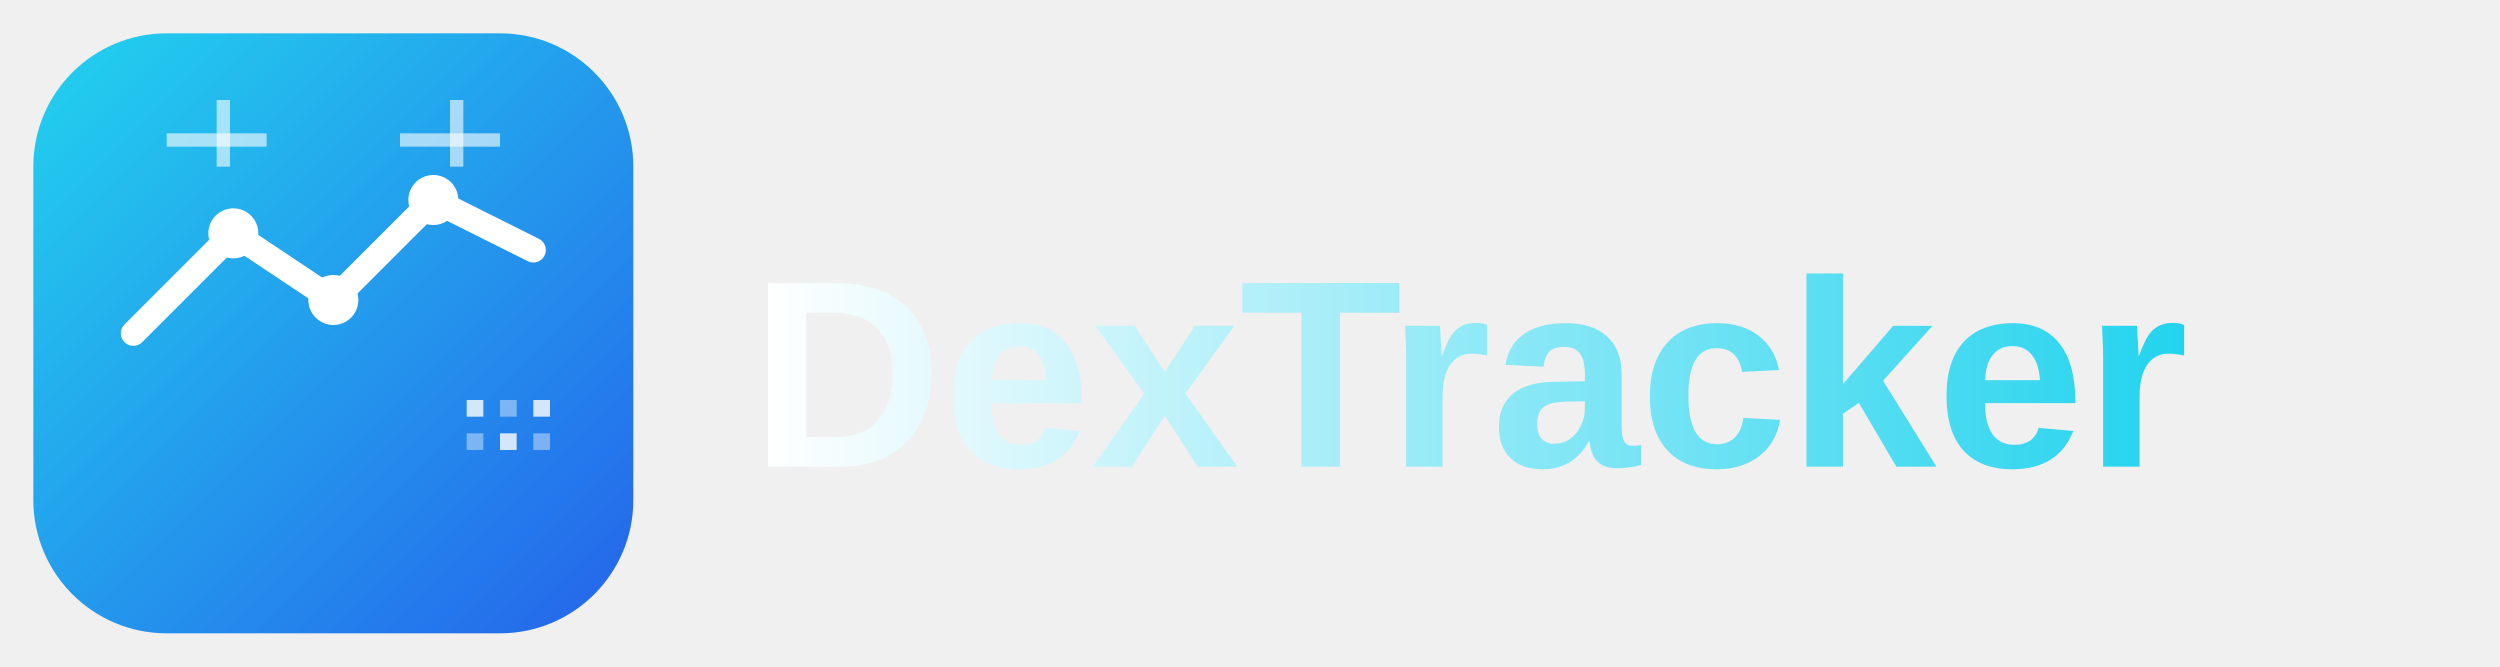
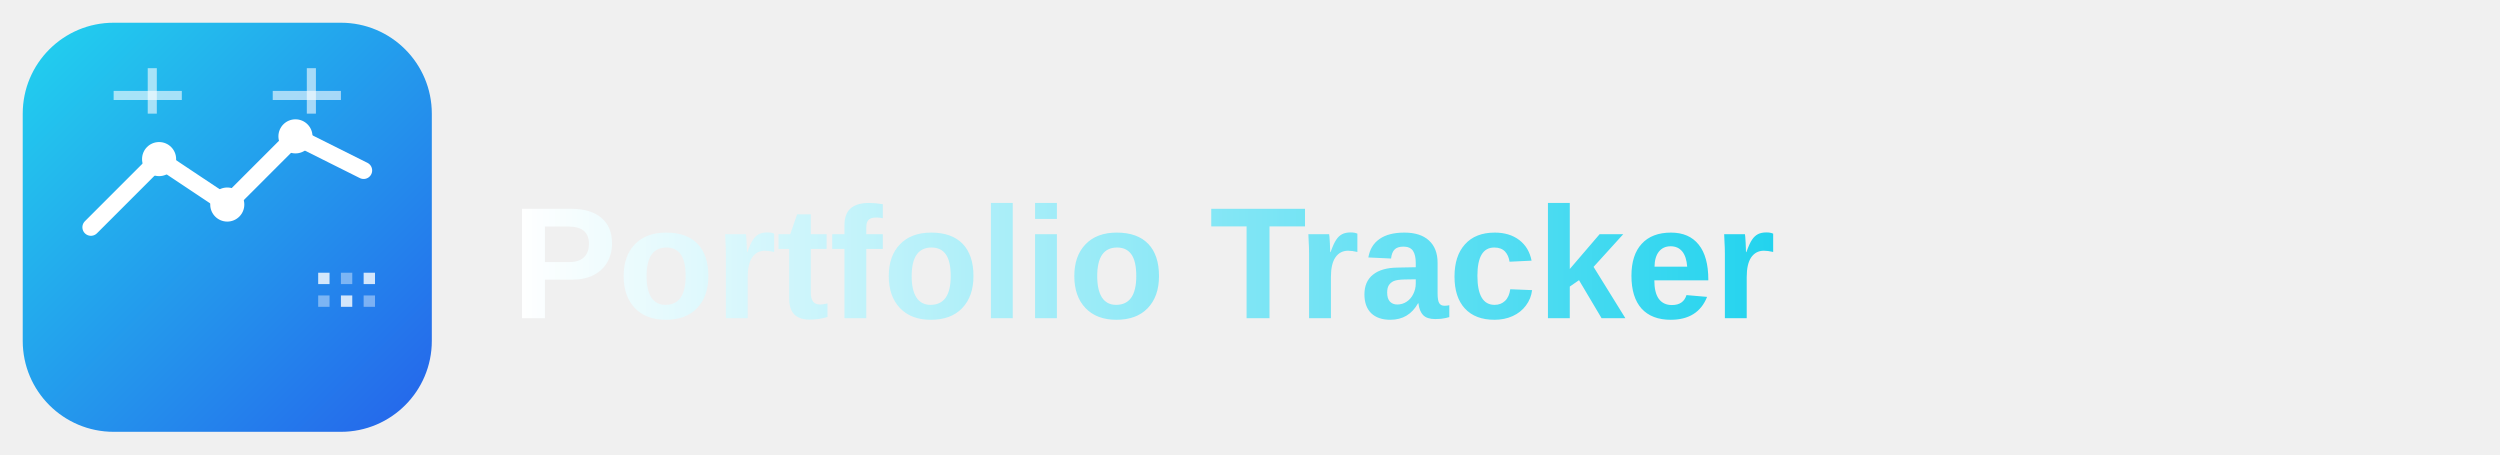
- <svg xmlns="http://www.w3.org/2000/svg" width="150" height="40" viewBox="0 0 150 40" fill="none">
+ <svg xmlns="http://www.w3.org/2000/svg" width="220" height="40" viewBox="0 0 220 40" fill="none">
  <defs>
    <linearGradient id="compactGradient" x1="0%" y1="0%" x2="100%" y2="100%">
      <stop offset="0%" style="stop-color:#22D3EE;stop-opacity:1" />
      <stop offset="100%" style="stop-color:#2563EB;stop-opacity:1" />
    </linearGradient>
    <linearGradient id="compactTextGradient" x1="0%" y1="0%" x2="100%" y2="0%">
      <stop offset="0%" style="stop-color:#FFFFFF;stop-opacity:1" />
      <stop offset="100%" style="stop-color:#22D3EE;stop-opacity:1" />
    </linearGradient>
  </defs>
  <rect x="2" y="2" width="36" height="36" rx="8" fill="url(#compactGradient)" />
  <path d="M8 20 L14 14 L20 18 L26 12 L32 15" stroke="white" stroke-width="1.5" fill="none" stroke-linecap="round" />
  <circle cx="14" cy="14" r="1.5" fill="white" />
  <circle cx="20" cy="18" r="1.5" fill="white" />
  <circle cx="26" cy="12" r="1.5" fill="white" />
  <rect x="10" y="8" width="6" height="0.8" fill="white" opacity="0.6" />
  <rect x="24" y="8" width="6" height="0.8" fill="white" opacity="0.6" />
  <rect x="13" y="6" width="0.8" height="4" fill="white" opacity="0.6" />
  <rect x="27" y="6" width="0.8" height="4" fill="white" opacity="0.6" />
  <rect x="28" y="24" width="1" height="1" fill="white" opacity="0.8" />
  <rect x="30" y="24" width="1" height="1" fill="white" opacity="0.4" />
  <rect x="32" y="24" width="1" height="1" fill="white" opacity="0.8" />
  <rect x="28" y="26" width="1" height="1" fill="white" opacity="0.4" />
  <rect x="30" y="26" width="1" height="1" fill="white" opacity="0.8" />
  <rect x="32" y="26" width="1" height="1" fill="white" opacity="0.4" />
-   <text x="45" y="28" font-family="Arial, sans-serif" font-size="16" font-weight="bold" fill="url(#compactTextGradient)">
-     DexTracker
+   <text x="45" y="28" font-family="Arial, sans-serif" font-size="14" font-weight="bold" fill="url(#compactTextGradient)">
+     Portfolio Tracker
  </text>
</svg>
